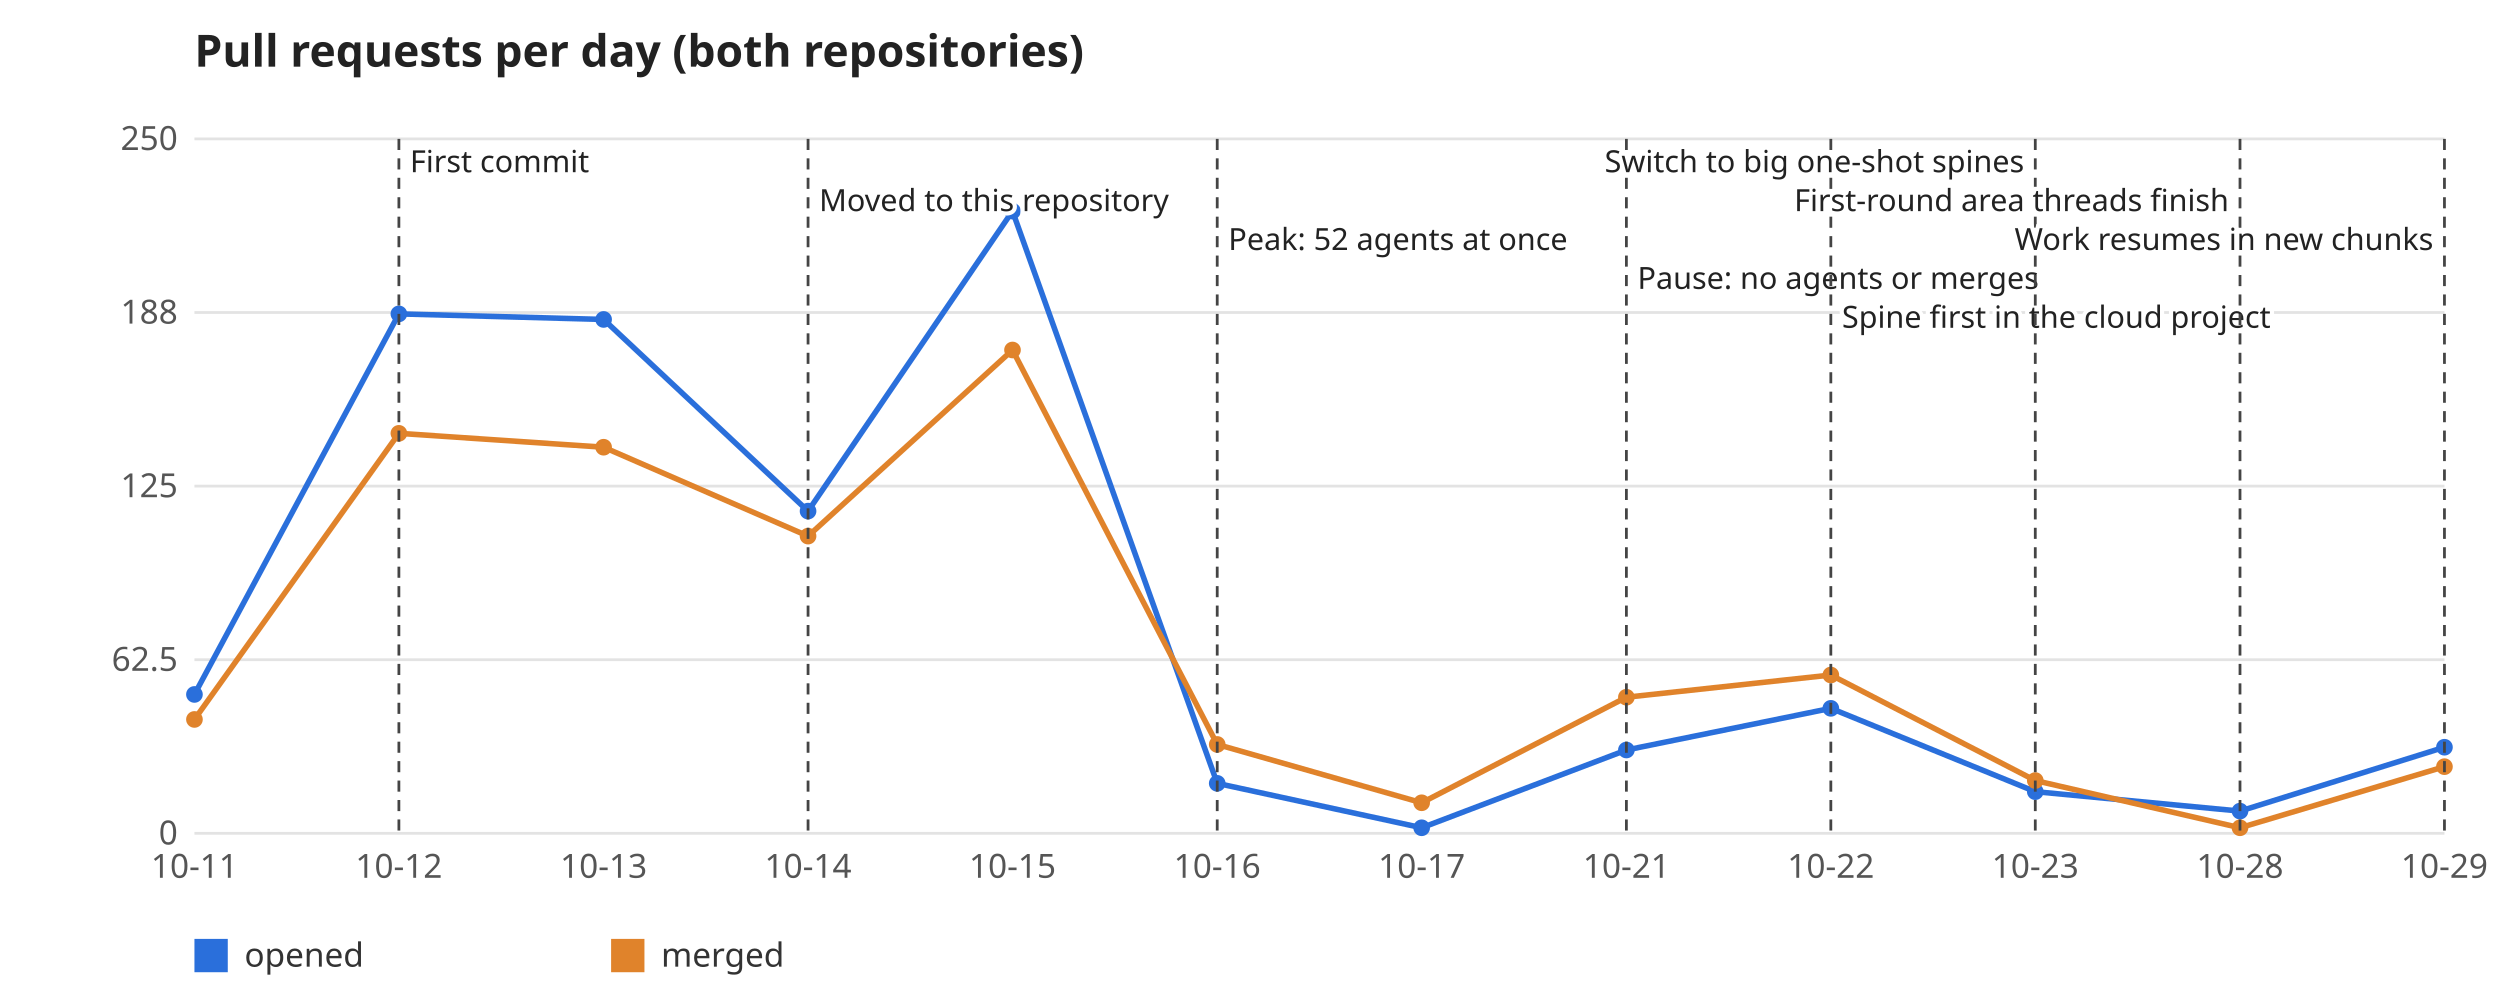
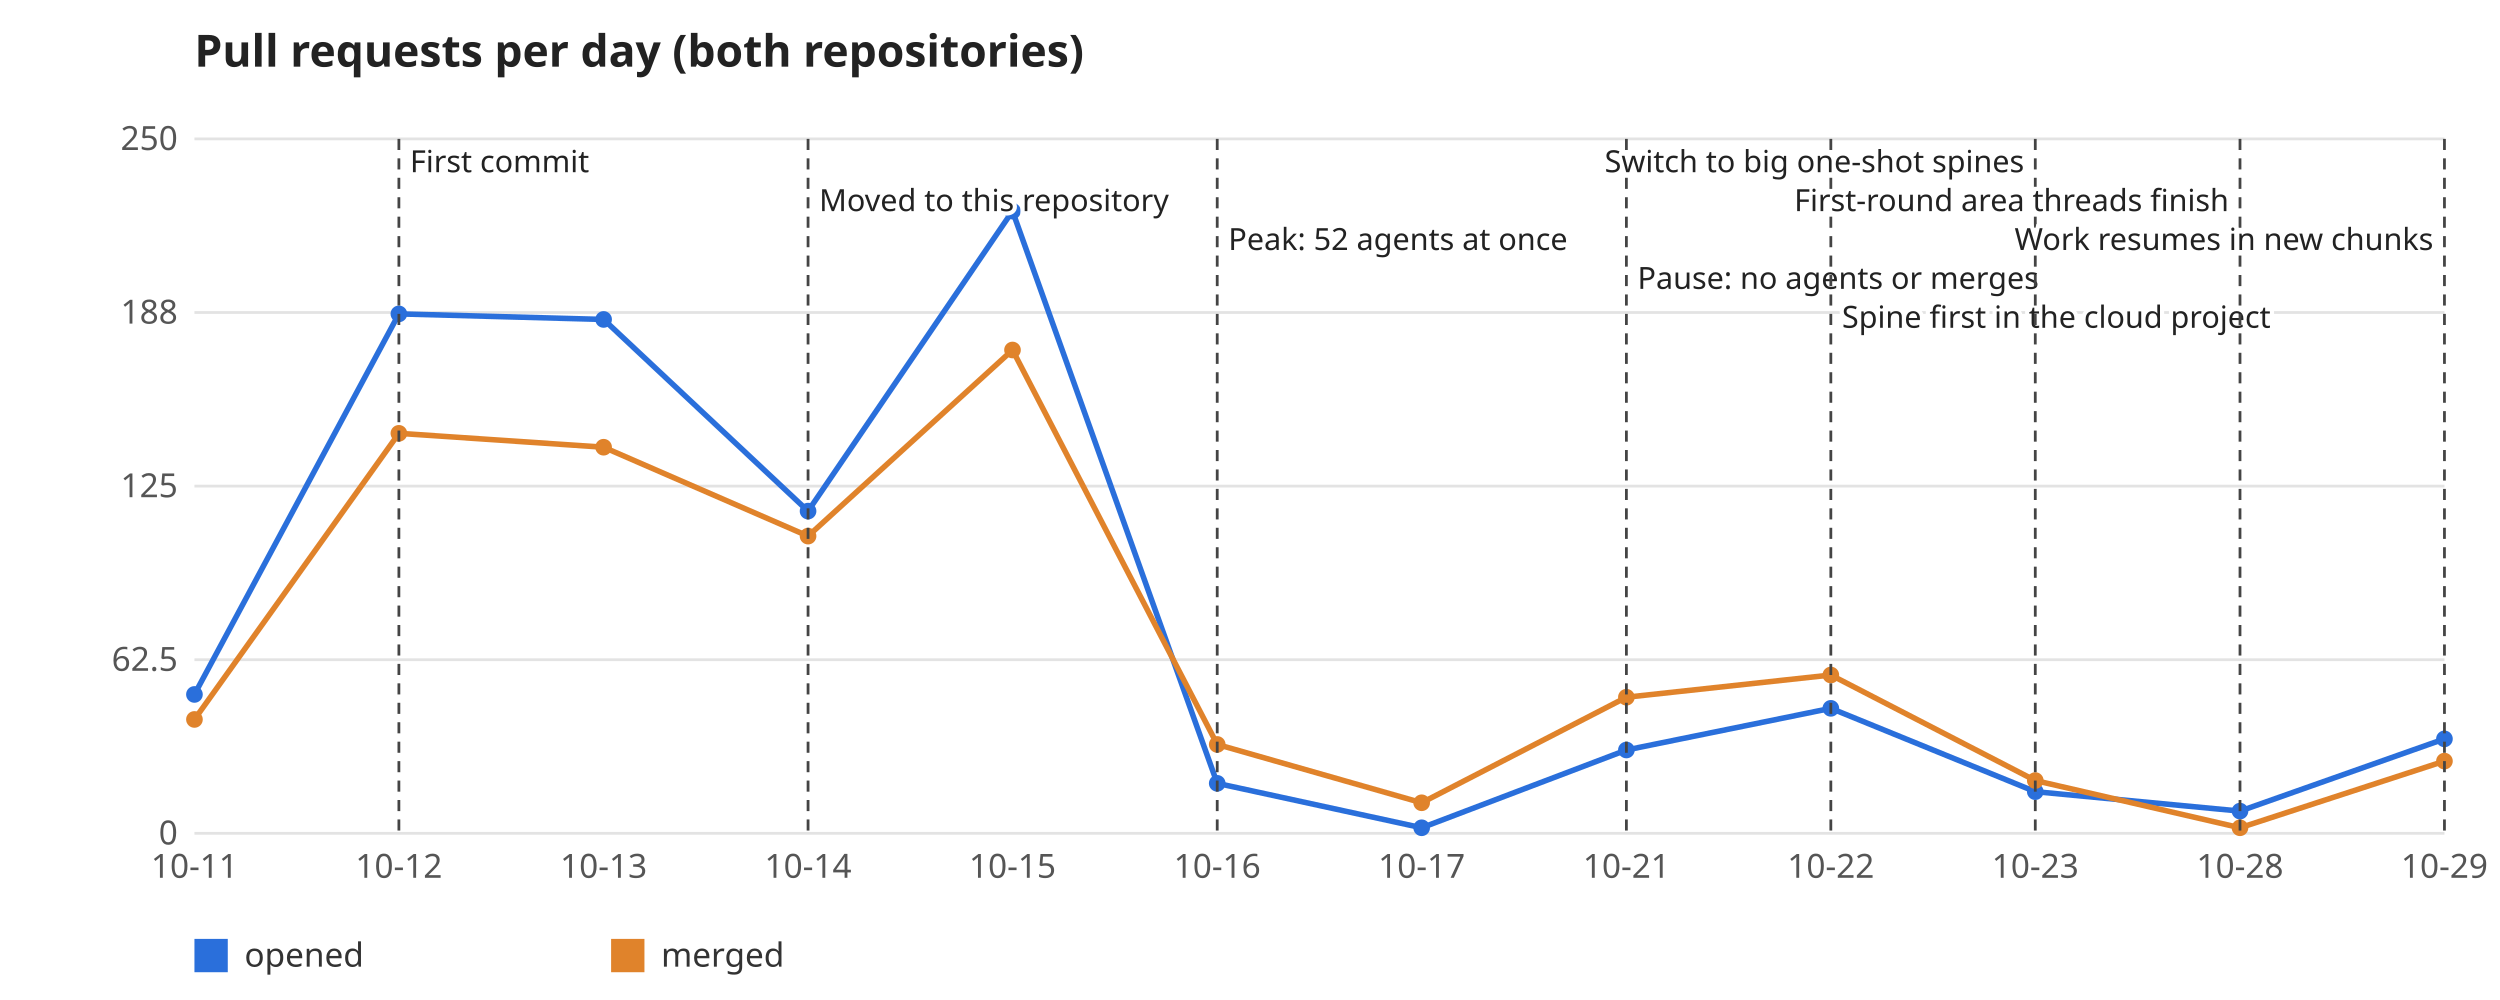
<svg xmlns="http://www.w3.org/2000/svg" viewBox="0 0 900 360" width="900" height="360" font-family="sans-serif" font-size="12">
  <rect width="900" height="360" fill="#fff" />
  <text x="70" y="24" font-size="16" font-weight="bold" fill="#222">Pull requests per day (both repositories)</text>
  <line x1="70" x2="880" y1="300.0" y2="300.0" stroke="#e3e3e3" />
  <text x="64" y="304.0" text-anchor="end" fill="#555">0</text>
  <line x1="70" x2="880" y1="237.5" y2="237.5" stroke="#e3e3e3" />
  <text x="64" y="241.5" text-anchor="end" fill="#555">62.5</text>
  <line x1="70" x2="880" y1="175.0" y2="175.0" stroke="#e3e3e3" />
  <text x="64" y="179.0" text-anchor="end" fill="#555">125</text>
  <line x1="70" x2="880" y1="112.5" y2="112.5" stroke="#e3e3e3" />
  <text x="64" y="116.5" text-anchor="end" fill="#555">188</text>
  <line x1="70" x2="880" y1="50.0" y2="50.0" stroke="#e3e3e3" />
  <text x="64" y="54.0" text-anchor="end" fill="#555">250</text>
  <text x="70.0" y="316" text-anchor="middle" fill="#555">10-11</text>
  <text x="143.6" y="316" text-anchor="middle" fill="#555">10-12</text>
  <text x="217.3" y="316" text-anchor="middle" fill="#555">10-13</text>
  <text x="290.9" y="316" text-anchor="middle" fill="#555">10-14</text>
  <text x="364.5" y="316" text-anchor="middle" fill="#555">10-15</text>
  <text x="438.2" y="316" text-anchor="middle" fill="#555">10-16</text>
  <text x="511.8" y="316" text-anchor="middle" fill="#555">10-17</text>
  <text x="585.5" y="316" text-anchor="middle" fill="#555">10-21</text>
  <text x="659.1" y="316" text-anchor="middle" fill="#555">10-22</text>
  <text x="732.7" y="316" text-anchor="middle" fill="#555">10-23</text>
  <text x="806.4" y="316" text-anchor="middle" fill="#555">10-28</text>
  <text x="880.0" y="316" text-anchor="middle" fill="#555">10-29</text>
-   <polyline points="70.0,250.0 143.6,113.0 217.3,115.0 290.9,184.0 364.5,76.0 438.2,282.0 511.8,298.0 585.5,270.0 659.1,255.0 732.7,285.0 806.4,292.0 880.0,269.0" fill="none" stroke="#2a6fdb" stroke-width="2" />
+   <polyline points="70.0,250.0 143.6,113.0 217.3,115.0 290.9,184.0 364.5,76.0 438.2,282.0 511.8,298.0 585.5,270.0 659.1,255.0 732.7,285.0 806.4,292.0 880.0,266.0" fill="none" stroke="#2a6fdb" stroke-width="2" />
  <circle cx="70.0" cy="250.0" r="3" fill="#2a6fdb" />
  <circle cx="143.6" cy="113.0" r="3" fill="#2a6fdb" />
  <circle cx="217.3" cy="115.0" r="3" fill="#2a6fdb" />
  <circle cx="290.9" cy="184.0" r="3" fill="#2a6fdb" />
  <circle cx="364.5" cy="76.0" r="3" fill="#2a6fdb" />
  <circle cx="438.2" cy="282.0" r="3" fill="#2a6fdb" />
  <circle cx="511.8" cy="298.0" r="3" fill="#2a6fdb" />
  <circle cx="585.5" cy="270.0" r="3" fill="#2a6fdb" />
  <circle cx="659.1" cy="255.0" r="3" fill="#2a6fdb" />
  <circle cx="732.7" cy="285.0" r="3" fill="#2a6fdb" />
  <circle cx="806.4" cy="292.0" r="3" fill="#2a6fdb" />
-   <circle cx="880.0" cy="269.0" r="3" fill="#2a6fdb" />
-   <polyline points="70.0,259.0 143.6,156.0 217.3,161.0 290.9,193.0 364.5,126.0 438.2,268.0 511.8,289.0 585.5,251.0 659.1,243.0 732.7,281.0 806.4,298.0 880.0,276.0" fill="none" stroke="#e0832b" stroke-width="2" />
+   <circle cx="880.0" cy="266.0" r="3" fill="#2a6fdb" />
+   <polyline points="70.0,259.0 143.6,156.0 217.3,161.0 290.9,193.0 364.5,126.0 438.2,268.0 511.8,289.0 585.5,251.0 659.1,243.0 732.7,281.0 806.4,298.0 880.0,274.0" fill="none" stroke="#e0832b" stroke-width="2" />
  <circle cx="70.0" cy="259.0" r="3" fill="#e0832b" />
  <circle cx="143.6" cy="156.0" r="3" fill="#e0832b" />
  <circle cx="217.3" cy="161.0" r="3" fill="#e0832b" />
  <circle cx="290.9" cy="193.0" r="3" fill="#e0832b" />
  <circle cx="364.5" cy="126.0" r="3" fill="#e0832b" />
  <circle cx="438.2" cy="268.0" r="3" fill="#e0832b" />
  <circle cx="511.8" cy="289.0" r="3" fill="#e0832b" />
  <circle cx="585.5" cy="251.0" r="3" fill="#e0832b" />
  <circle cx="659.1" cy="243.0" r="3" fill="#e0832b" />
  <circle cx="732.7" cy="281.0" r="3" fill="#e0832b" />
  <circle cx="806.4" cy="298.0" r="3" fill="#e0832b" />
-   <circle cx="880.0" cy="276.0" r="3" fill="#e0832b" />
+   <circle cx="880.0" cy="274.0" r="3" fill="#e0832b" />
  <line x1="143.6" x2="143.6" y1="50" y2="300" stroke="#444" stroke-dasharray="4 3" />
  <text x="147.6" y="62" text-anchor="start" font-size="11" fill="#222" stroke="#fff" stroke-width="3" paint-order="stroke">First commit</text>
  <line x1="290.9" x2="290.9" y1="50" y2="300" stroke="#444" stroke-dasharray="4 3" />
  <text x="294.9" y="76" text-anchor="start" font-size="11" fill="#222" stroke="#fff" stroke-width="3" paint-order="stroke">Moved to this repository</text>
  <line x1="438.2" x2="438.2" y1="50" y2="300" stroke="#444" stroke-dasharray="4 3" />
  <text x="442.2" y="90" text-anchor="start" font-size="11" fill="#222" stroke="#fff" stroke-width="3" paint-order="stroke">Peak: 52 agents at once</text>
  <line x1="585.5" x2="585.5" y1="50" y2="300" stroke="#444" stroke-dasharray="4 3" />
  <text x="589.5" y="104" text-anchor="start" font-size="11" fill="#222" stroke="#fff" stroke-width="3" paint-order="stroke">Pause: no agents or merges</text>
  <line x1="659.1" x2="659.1" y1="50" y2="300" stroke="#444" stroke-dasharray="4 3" />
  <text x="663.1" y="118" text-anchor="start" font-size="11" fill="#222" stroke="#fff" stroke-width="3" paint-order="stroke">Spine first in the cloud project</text>
  <line x1="732.7" x2="732.7" y1="50" y2="300" stroke="#444" stroke-dasharray="4 3" />
  <text x="728.7" y="62" text-anchor="end" font-size="11" fill="#222" stroke="#fff" stroke-width="3" paint-order="stroke">Switch to big one-shot spines</text>
  <line x1="806.4" x2="806.4" y1="50" y2="300" stroke="#444" stroke-dasharray="4 3" />
  <text x="802.4" y="76" text-anchor="end" font-size="11" fill="#222" stroke="#fff" stroke-width="3" paint-order="stroke">First-round area threads finish</text>
  <line x1="880.0" x2="880.0" y1="50" y2="300" stroke="#444" stroke-dasharray="4 3" />
  <text x="876.0" y="90" text-anchor="end" font-size="11" fill="#222" stroke="#fff" stroke-width="3" paint-order="stroke">Work resumes in new chunks</text>
  <rect x="70" y="338" width="12" height="12" fill="#2a6fdb" />
  <text x="88" y="348" fill="#333">opened</text>
  <rect x="220" y="338" width="12" height="12" fill="#e0832b" />
  <text x="238" y="348" fill="#333">merged</text>
</svg>
